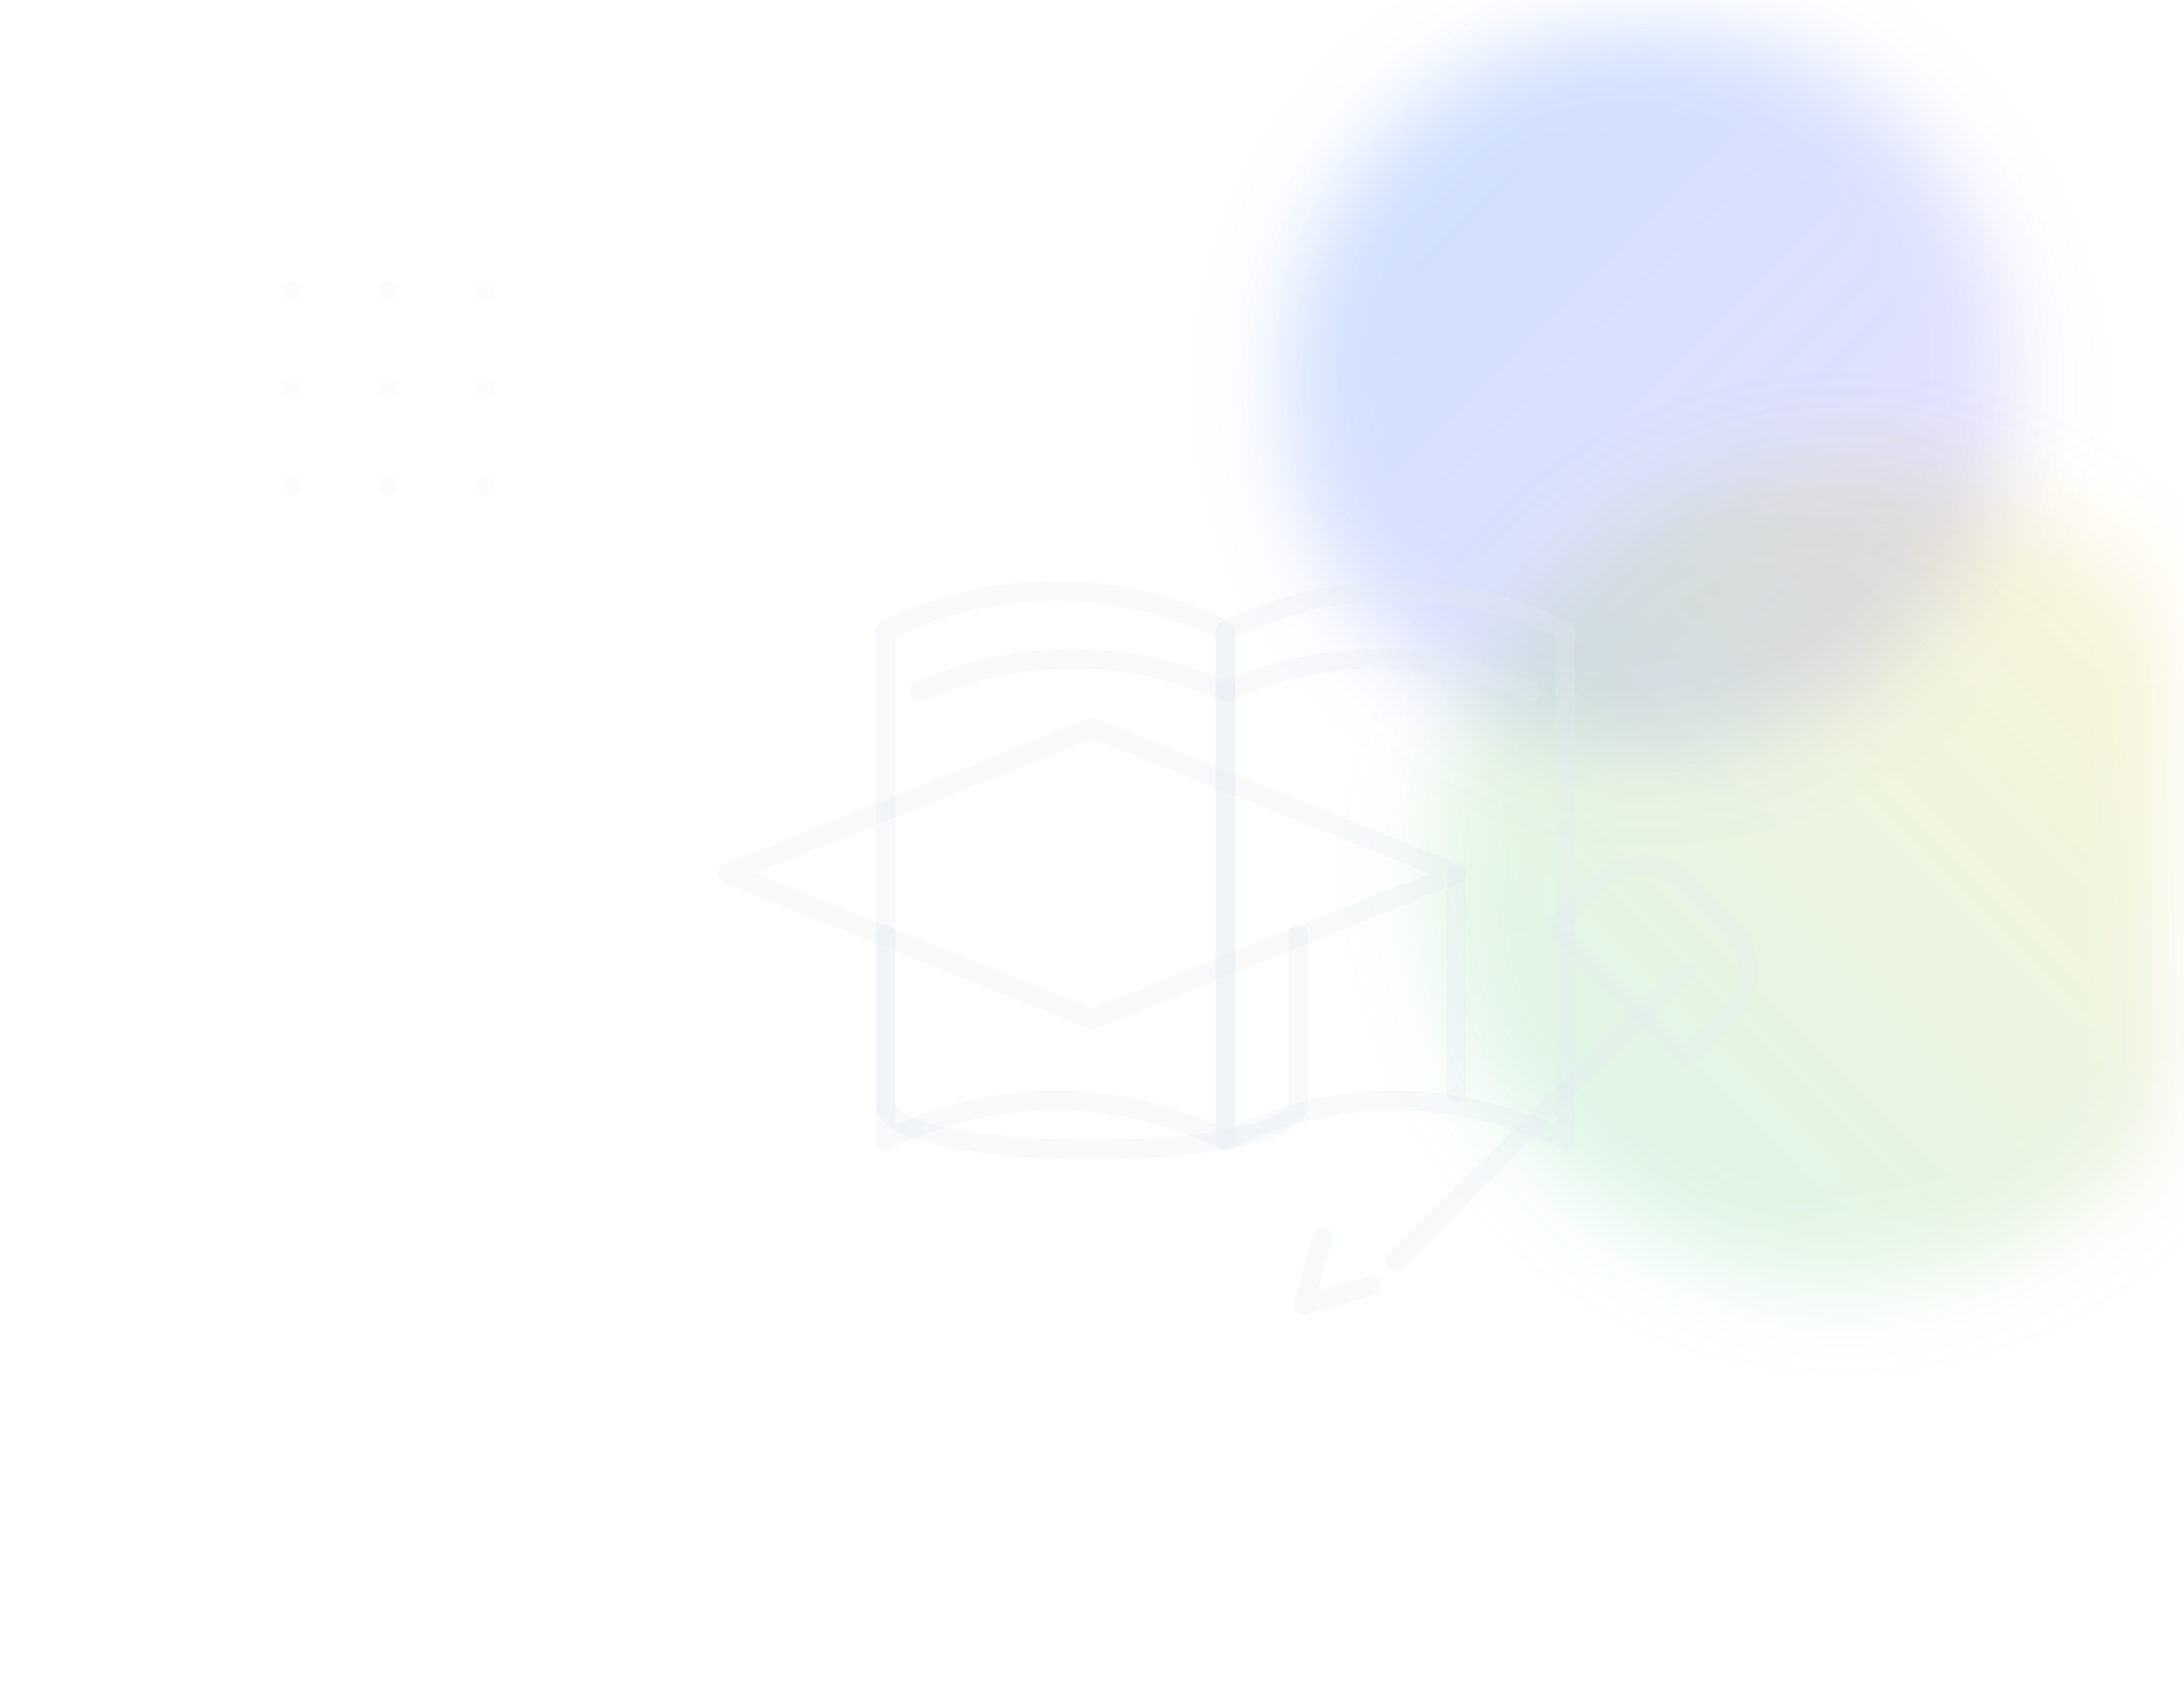
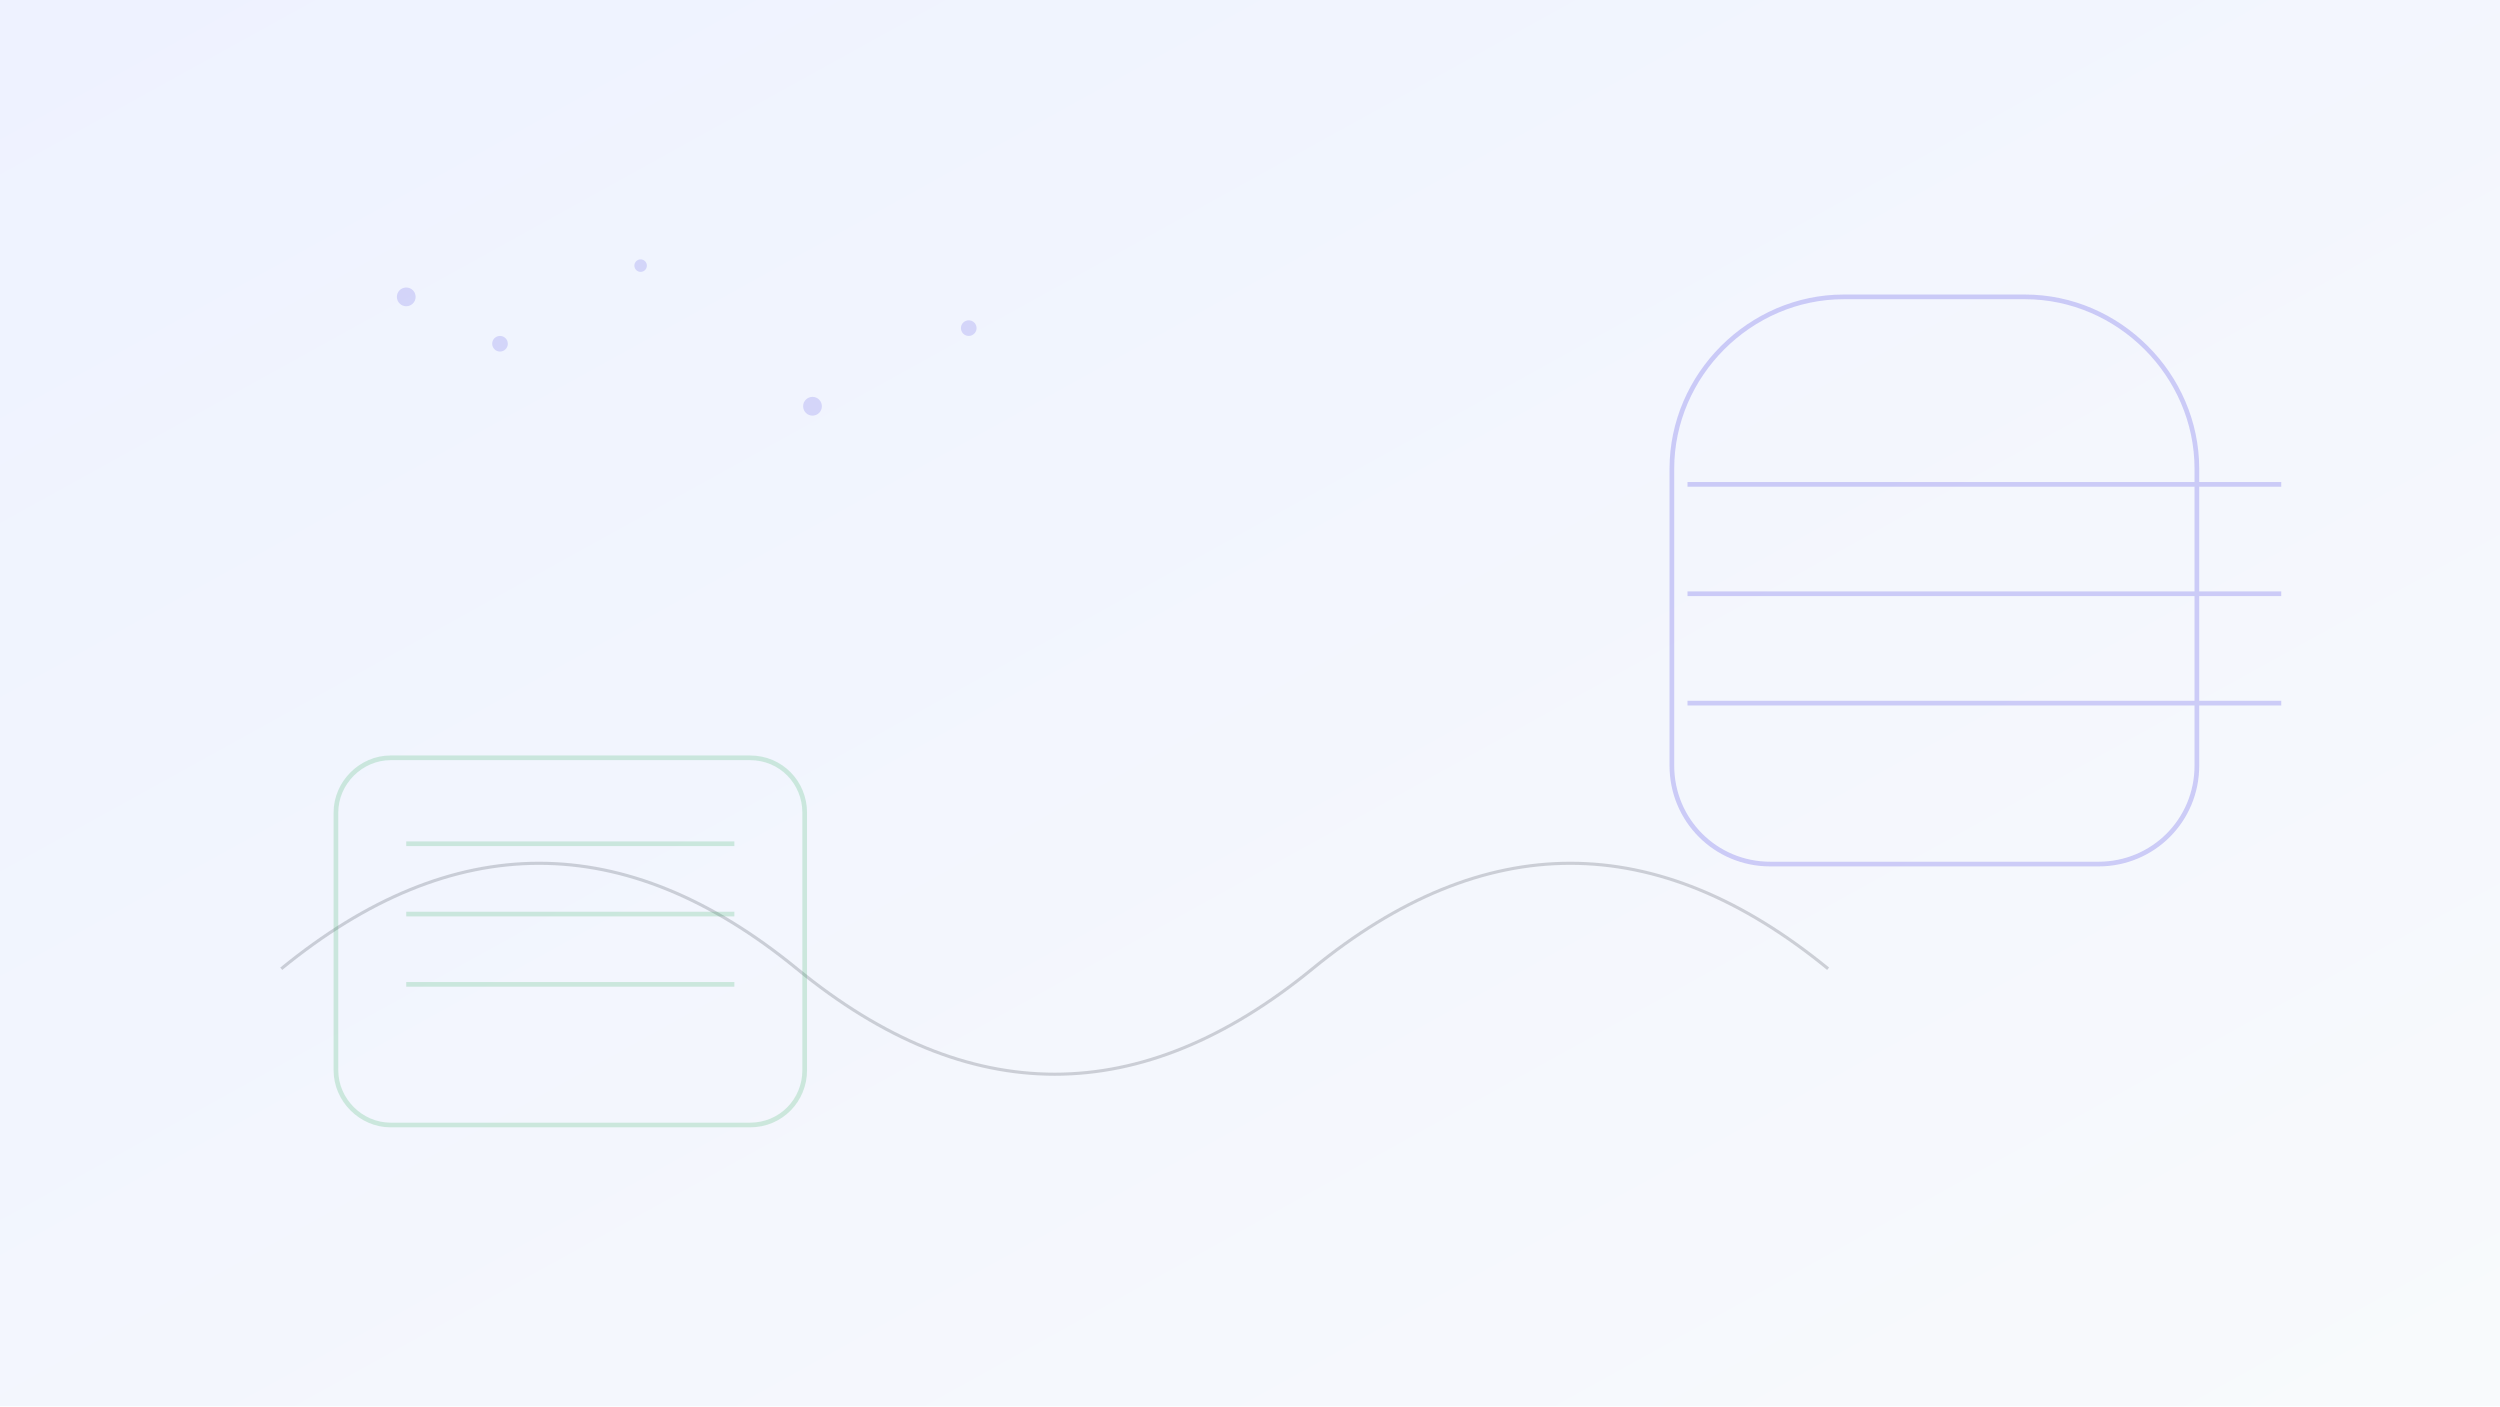
- <svg xmlns="http://www.w3.org/2000/svg" width="900" height="700" viewBox="0 0 900 700">
+ <svg xmlns="http://www.w3.org/2000/svg" width="1600" height="900" viewBox="0 0 1600 900">
  <defs>
-     <linearGradient id="g1" x1="0" y1="0" x2="1" y2="1">
-       <stop offset="0" stop-color="#60a5fa" stop-opacity="0.35" />
-       <stop offset="1" stop-color="#a78bfa" stop-opacity="0.25" />
+     <linearGradient id="g" x1="0" x2="1" y1="0" y2="1">
+       <stop offset="0" stop-color="#EEF2FF" />
+       <stop offset="1" stop-color="#F8FAFC" />
    </linearGradient>
-     <linearGradient id="g2" x1="0" y1="1" x2="1" y2="0">
-       <stop offset="0" stop-color="#34d399" stop-opacity="0.20" />
-       <stop offset="1" stop-color="#fbbf24" stop-opacity="0.18" />
-     </linearGradient>
-     <filter id="blur" x="-20%" y="-20%" width="140%" height="140%">
-       <feGaussianBlur stdDeviation="18" />
-     </filter>
  </defs>
-   <circle cx="680" cy="160" r="150" fill="url(#g1)" filter="url(#blur)" />
-   <circle cx="760" cy="360" r="170" fill="url(#g2)" filter="url(#blur)" />
-   <g fill="none" stroke="#e2e8f0" stroke-opacity="0.28" stroke-width="8" stroke-linecap="round" stroke-linejoin="round">
-     <path d="M505 260c-45-22-95-22-140 0v210c45-22 95-22 140 0V260z" />
-     <path d="M505 260c45-22 95-22 140 0v210c-45-22-95-22-140 0V260z" />
-     <path d="M505 285c-40-18-86-18-126 0" />
-     <path d="M505 285c40-18 86-18 126 0" />
-     <path d="M575 520l120-120" />
-     <path d="M713 382l-18-18c-10-10-26-10-36 0l-18 18 54 54 18-18c10-10 10-26 0-36z" />
-     <path d="M565 530l-28 8 8-28" />
-     <path d="M300 360l150-60 150 60-150 60-150-60z" />
-     <path d="M365 385v70c0 25 170 25 170 0v-70" />
-     <path d="M600 360v90" />
+   <rect width="1600" height="900" fill="url(#g)" />
+   <g opacity=".25" fill="none" stroke="#4F46E5" stroke-width="3">
+     <path d="M1180 190c-60 0-110 50-110 110v190c0 35 28 63 63 63h210c35 0 63-28 63-63V300c0-60-50-110-110-110h-116z" />
+     <path d="M1080 310h380M1080 380h380M1080 450h380" />
  </g>
-   <g fill="#e2e8f0" fill-opacity="0.12">
-     <circle cx="120" cy="120" r="4" />
-     <circle cx="160" cy="120" r="4" />
-     <circle cx="200" cy="120" r="4" />
-     <circle cx="120" cy="160" r="4" />
-     <circle cx="160" cy="160" r="4" />
-     <circle cx="200" cy="160" r="4" />
-     <circle cx="120" cy="200" r="4" />
-     <circle cx="160" cy="200" r="4" />
-     <circle cx="200" cy="200" r="4" />
+   <g opacity=".18" fill="#4F46E5">
+     <circle cx="260" cy="190" r="6" />
+     <circle cx="320" cy="220" r="5" />
+     <circle cx="410" cy="170" r="4" />
+     <circle cx="520" cy="260" r="6" />
+     <circle cx="620" cy="210" r="5" />
+   </g>
+   <g opacity=".18" fill="none" stroke="#111827" stroke-width="2">
+     <path d="M180 620c110-90 220-90 330 0s220 90 330 0 220-90 330 0" />
+   </g>
+   <g opacity=".18" fill="none" stroke="#16A34A" stroke-width="3">
+     <path d="M250 720h230c20 0 35-16 35-35V520c0-19-15-35-35-35H250c-19 0-35 16-35 35v165c0 19 16 35 35 35z" />
+     <path d="M260 540h210M260 585h210M260 630h210" />
  </g>
</svg>
